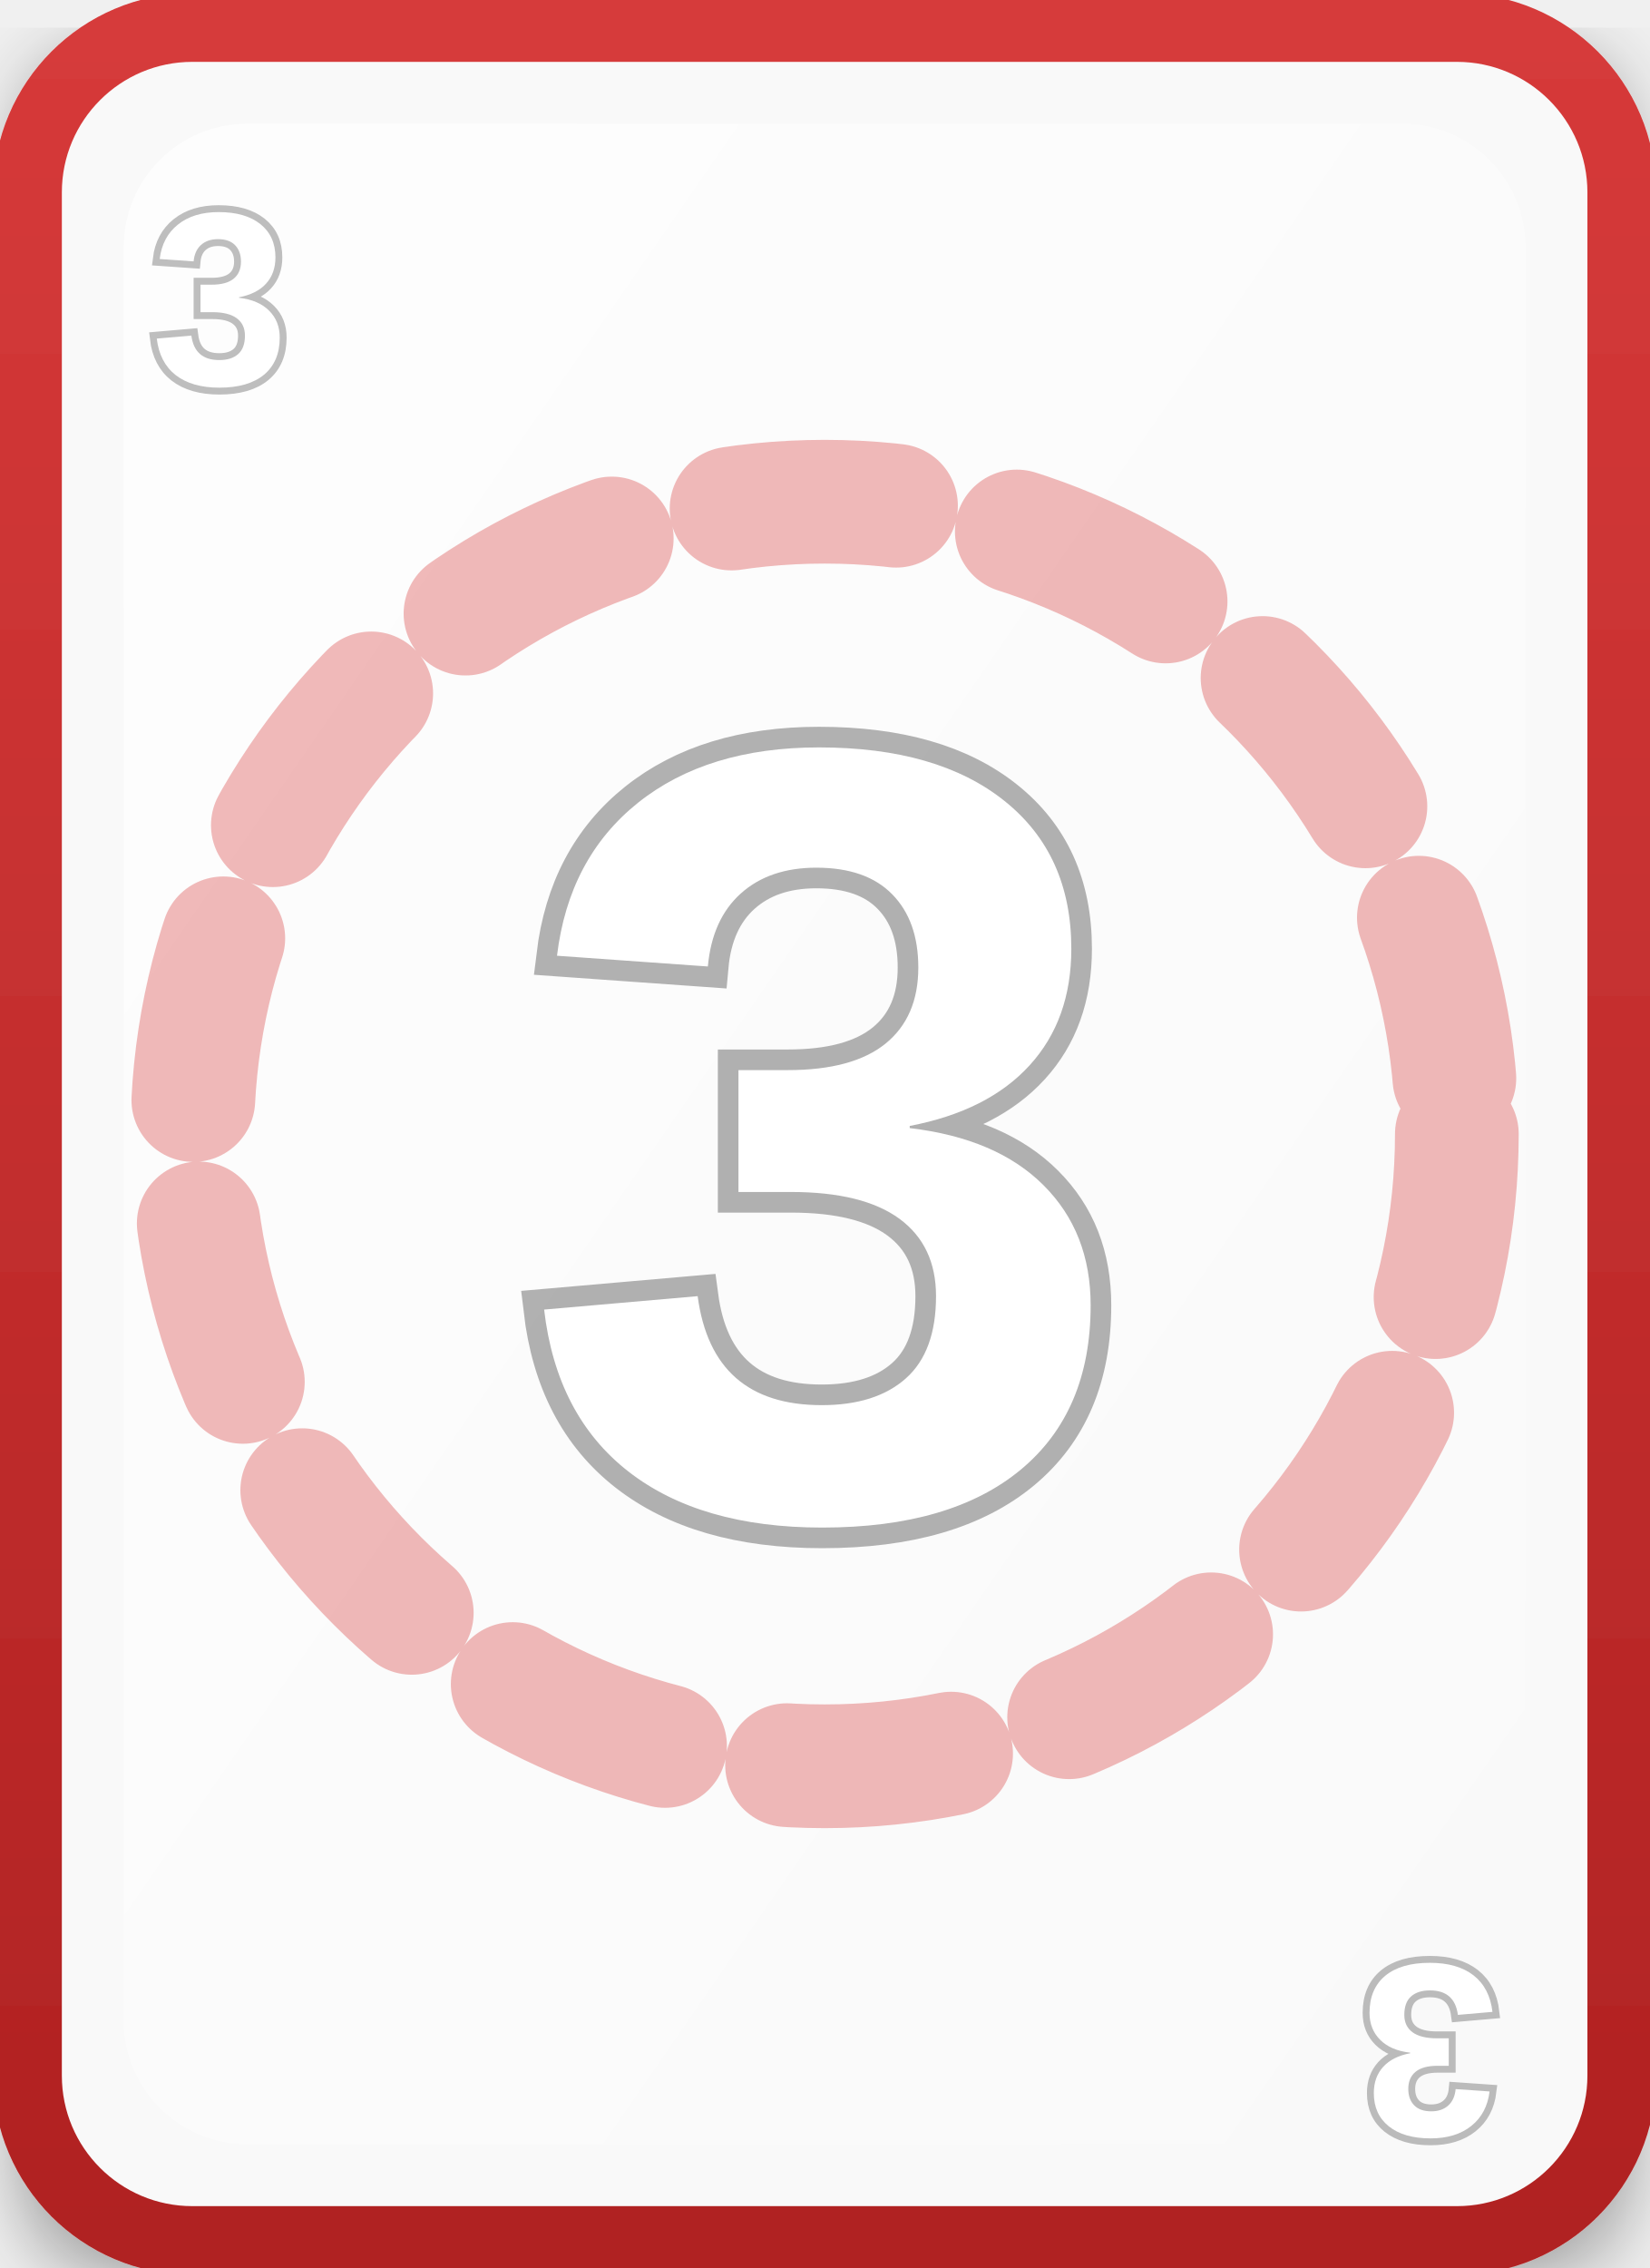
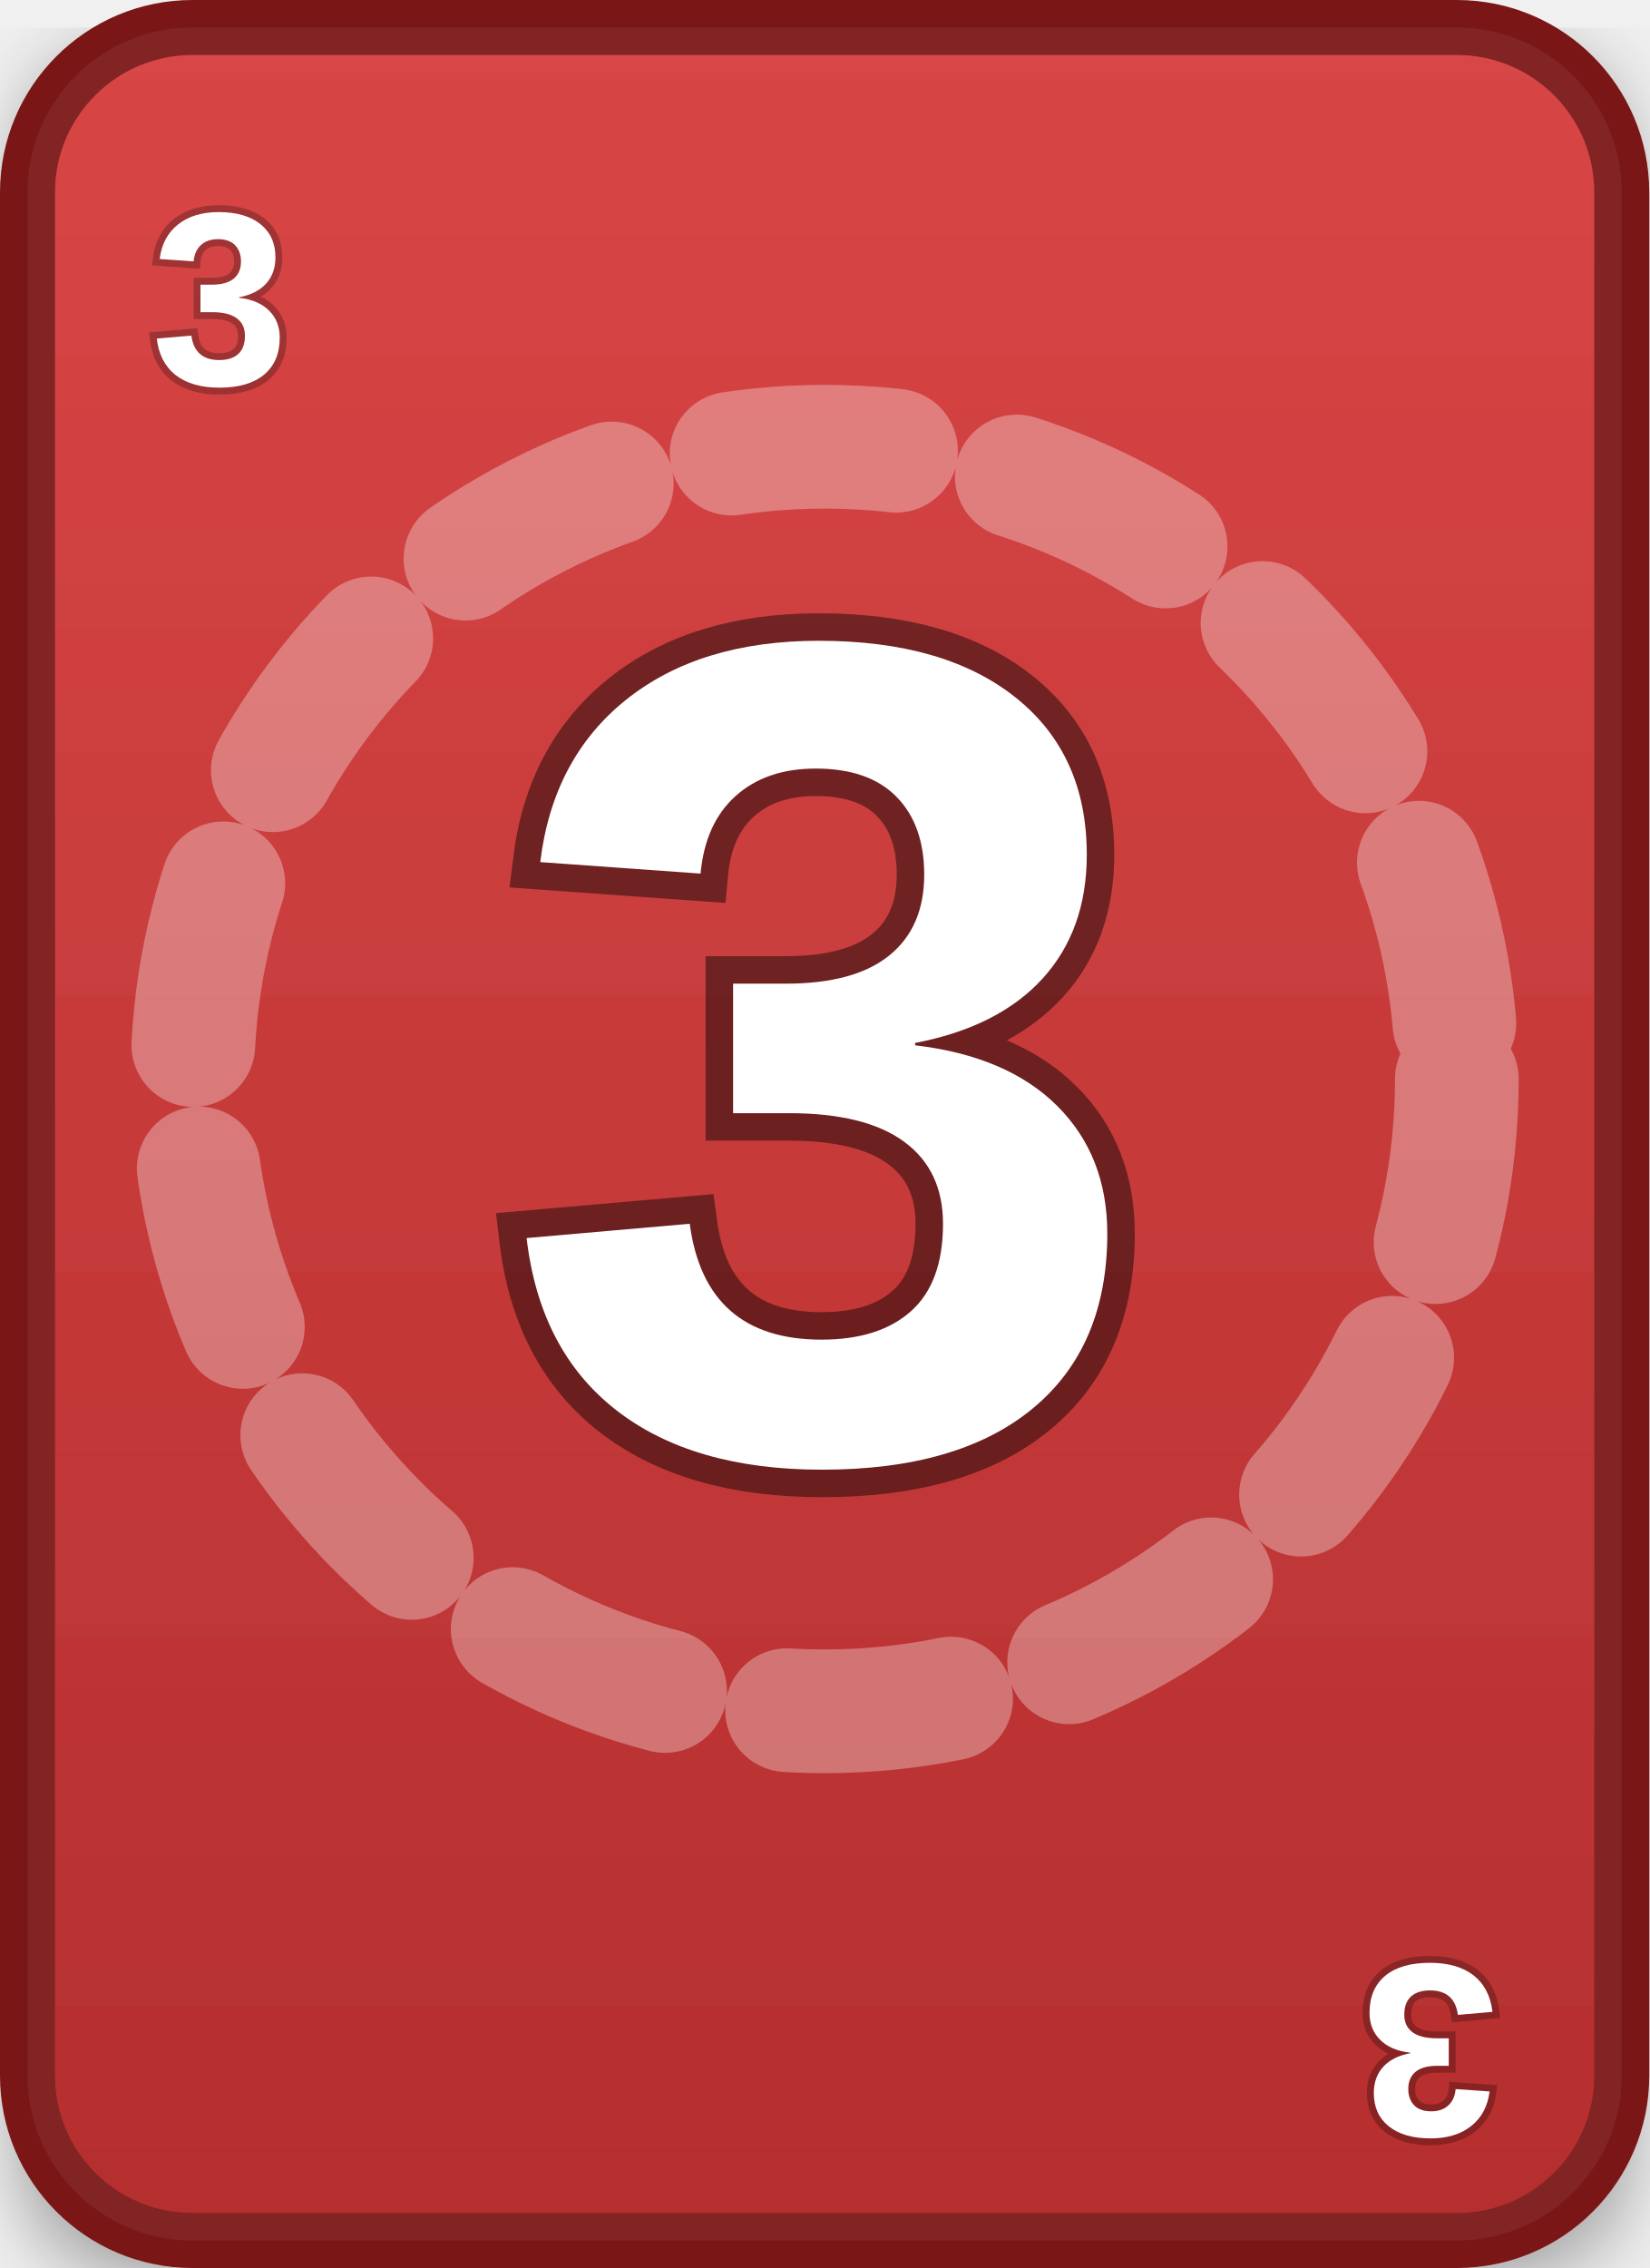
- <svg xmlns="http://www.w3.org/2000/svg" viewBox="0 0 240 330" width="240" height="330" shape-rendering="geometricPrecision" text-rendering="geometricPrecision">
+ <svg xmlns="http://www.w3.org/2000/svg" viewBox="0 0 240 330" width="240" height="330">
  <defs>
-     <linearGradient id="grad_red_3" x1="0" y1="0" x2="0" y2="1">
+     <linearGradient id="grad_red_3_filled" x1="0" y1="0" x2="0" y2="1">
      <stop offset="0%" stop-color="#d63a3a" />
      <stop offset="100%" stop-color="#b02222" />
-     </linearGradient>
-     <linearGradient id="inner_red_3" x1="0" y1="0" x2="1" y2="1">
-       <stop offset="0%" stop-color="#ffffff" stop-opacity="0.75" />
-       <stop offset="100%" stop-color="#ffffff" stop-opacity="0" />
    </linearGradient>
    <filter id="shadow" x="-10%" y="-10%" width="120%" height="120%">
      <feDropShadow dx="0" dy="4" stdDeviation="6" flood-color="rgba(0,0,0,0.35)" />
    </filter>
  </defs>
-   <rect x="4" y="4" rx="24" ry="24" width="232" height="322" fill="#f9f9f9" stroke="url(#grad_red_3)" stroke-width="10" filter="url(#shadow)" />
-   <rect x="18" y="18" rx="18" ry="18" width="204" height="294" fill="url(#inner_red_3)" />
-   <circle cx="120" cy="165" r="92" fill="none" stroke="#d63a3a" stroke-width="18" stroke-linecap="round" stroke-dasharray="24 18" opacity="0.35" />
+   <rect x="4" y="4" rx="24" ry="24" width="232" height="322" fill="url(#grad_red_3_filled)" stroke="#7a1414" stroke-width="8" filter="url(#shadow)" />
+   <rect x="4" y="4" rx="24" ry="24" width="232" height="322" fill="rgba(255,255,255,0.06)" />
+   <circle cx="120" cy="157" r="92" fill="none" stroke="rgba(255,255,255,0.32)" stroke-width="18" stroke-linecap="round" stroke-dasharray="24 18" />
  <g font-family="Arial, sans-serif" font-size="36" font-weight="700" fill="#ffffff" stroke="rgba(0,0,0,0.25)" stroke-width="2" paint-order="stroke" text-anchor="middle">
    <text x="32" y="56">3</text>
    <text x="208" y="286" transform="rotate(180 208 286)">3</text>
  </g>
-   <g font-family="Arial, sans-serif" font-size="160" font-weight="800" fill="#ffffff" stroke="rgba(0,0,0,0.3)" stroke-width="6" paint-order="stroke" text-anchor="middle" dominant-baseline="central">
-     <text x="120" y="165">3</text>
+   <g font-family="Arial, sans-serif" font-size="170" font-weight="900" fill="#ffffff" stroke="rgba(0,0,0,0.45)" stroke-width="8" paint-order="stroke" text-anchor="middle" dominant-baseline="central">
+     <text x="120" y="153">3</text>
  </g>
</svg>
